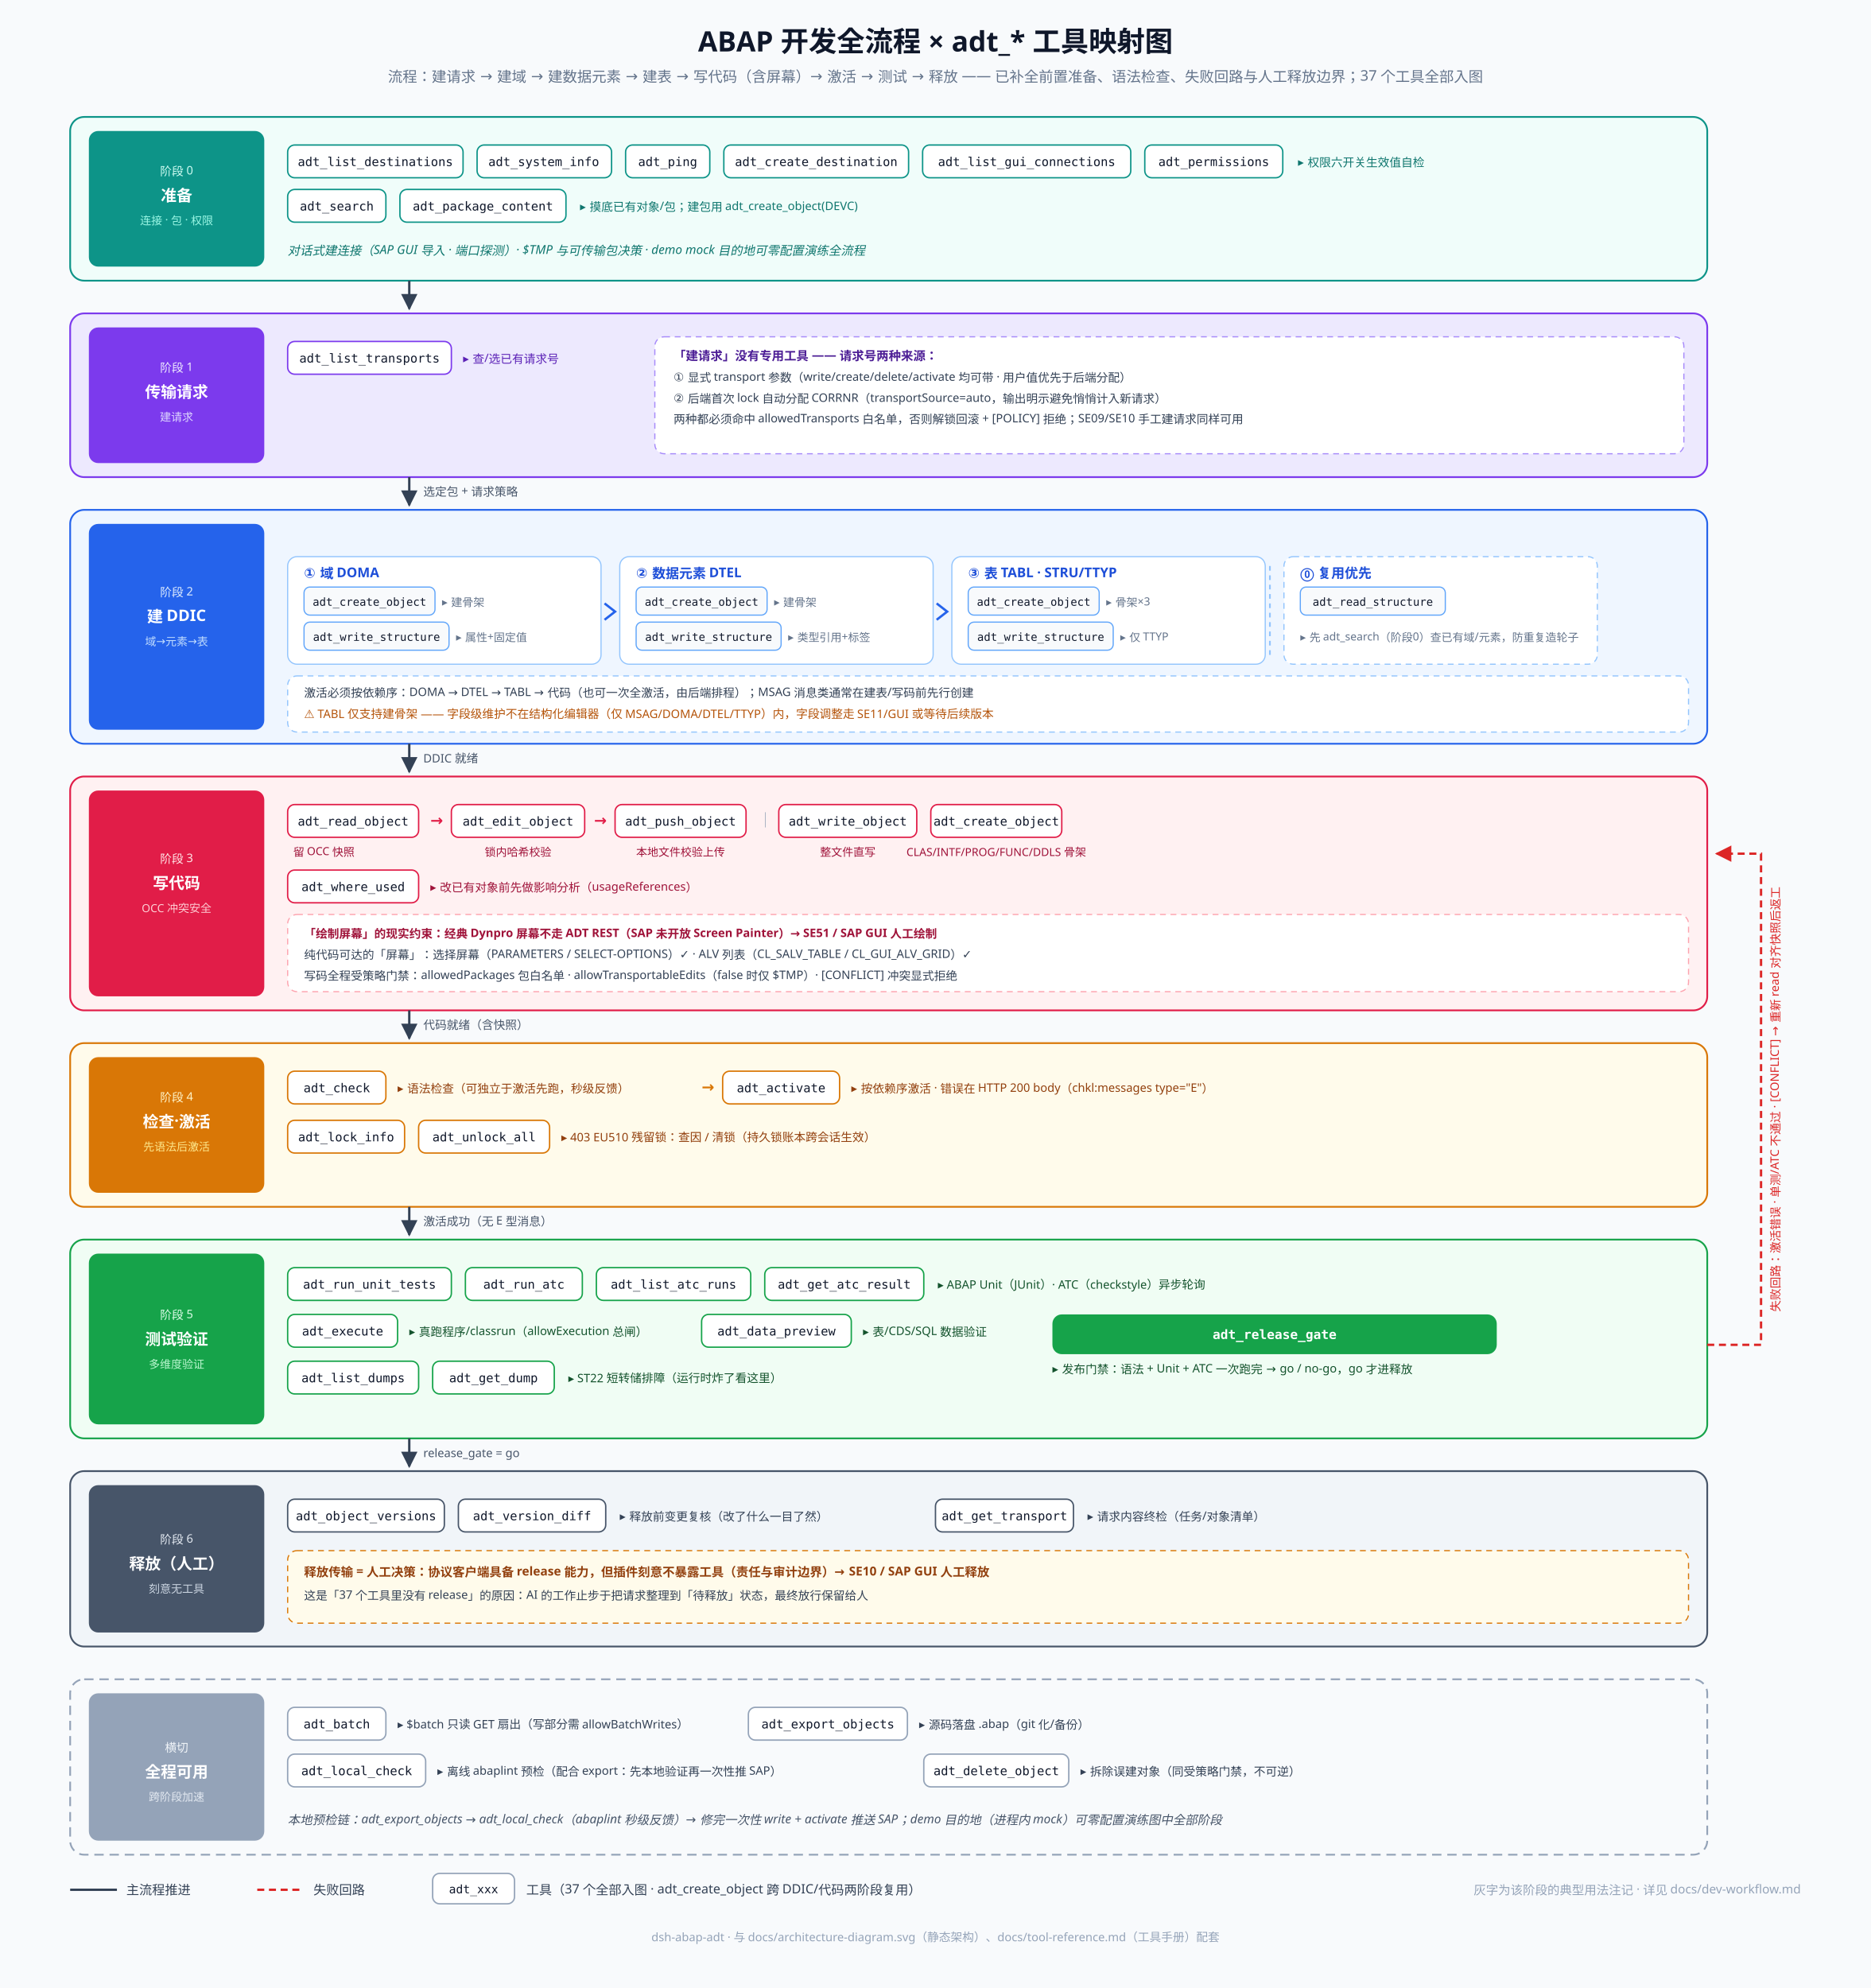
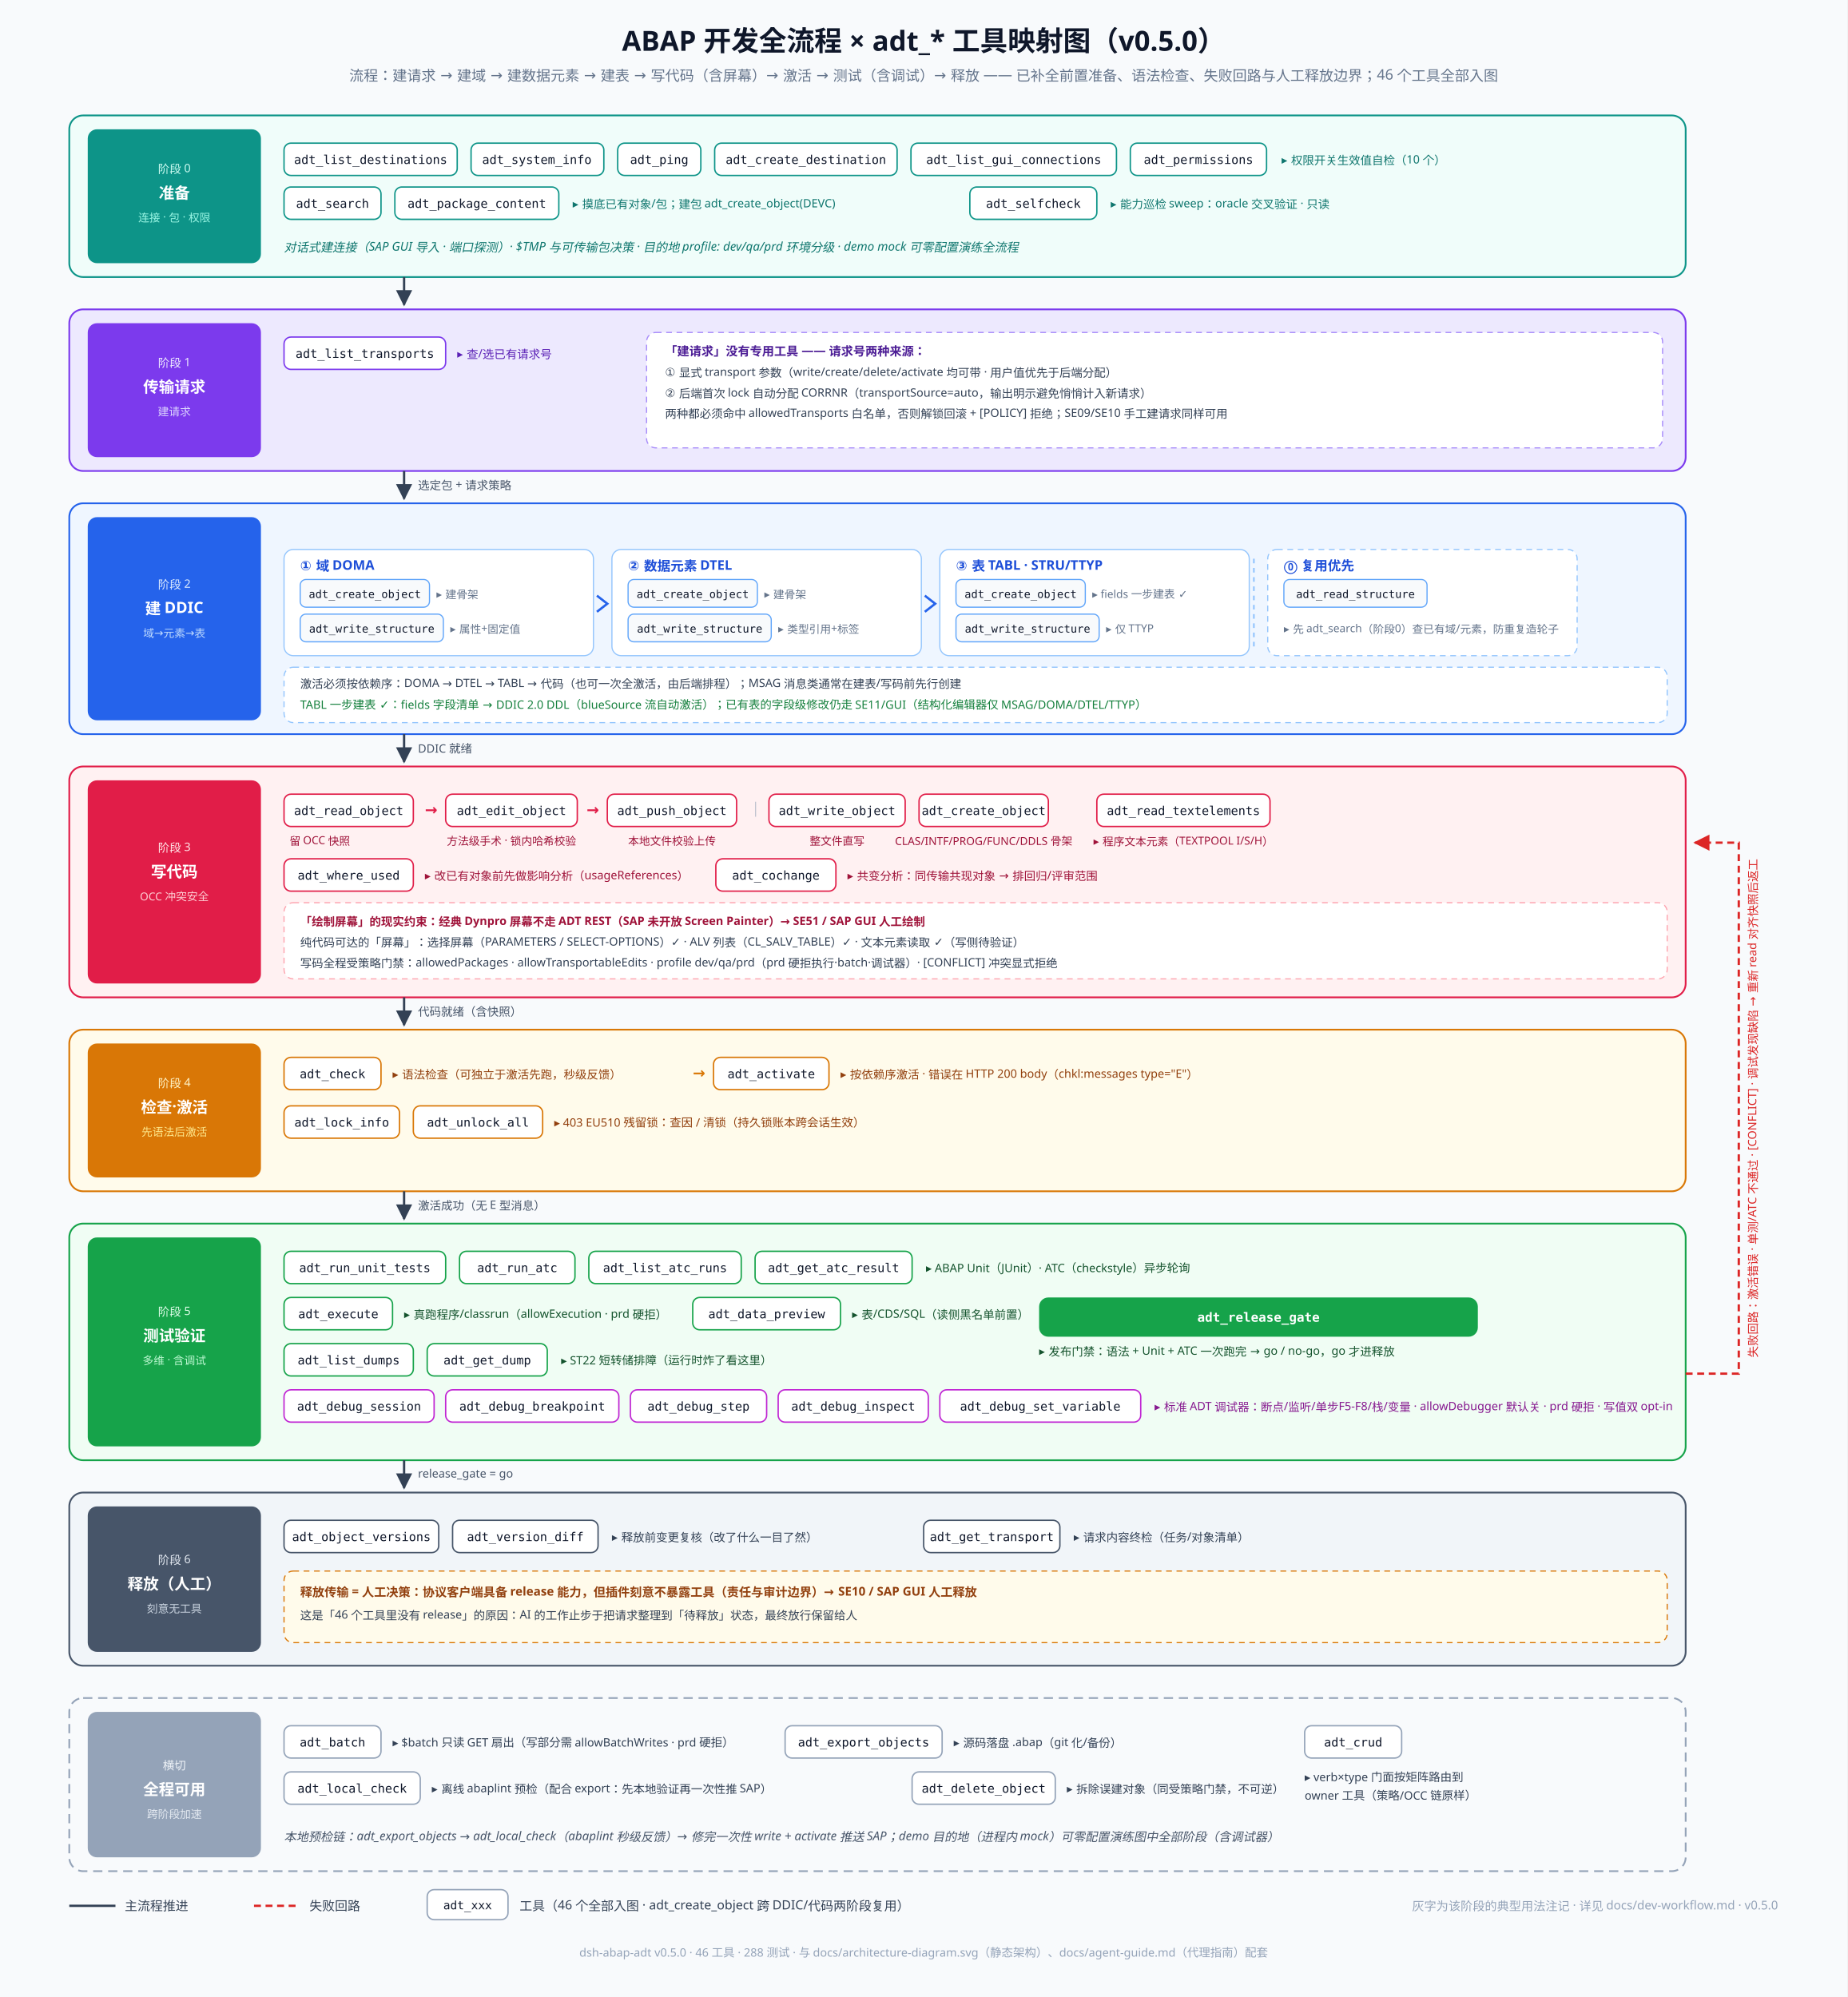
- <svg xmlns="http://www.w3.org/2000/svg" viewBox="0 0 1600 1700" font-family="Segoe UI, 'Microsoft YaHei', 'PingFang SC', sans-serif">
+ <svg xmlns="http://www.w3.org/2000/svg" viewBox="0 0 1600 1730" font-family="Segoe UI, 'Microsoft YaHei', 'PingFang SC', sans-serif">
  <defs>
    <marker id="arr" viewBox="0 0 10 10" refX="9" refY="5" markerWidth="7" markerHeight="7" orient="auto-start-reverse">
      <path d="M0 0L10 5L0 10z" fill="#334155" />
    </marker>
    <marker id="arrr" viewBox="0 0 10 10" refX="9" refY="5" markerWidth="7" markerHeight="7" orient="auto-start-reverse">
      <path d="M0 0L10 5L0 10z" fill="#dc2626" />
    </marker>
  </defs>
-   <rect x="0" y="0" width="1600" height="1700" fill="#f8fafc" />
-   <text x="800" y="44" text-anchor="middle" font-size="24" font-weight="bold" fill="#0f172a">ABAP 开发全流程 × adt_* 工具映射图</text>
-   <text x="800" y="70" text-anchor="middle" font-size="12.5" fill="#64748b">流程：建请求 → 建域 → 建数据元素 → 建表 → 写代码（含屏幕）→ 激活 → 测试 → 释放 —— 已补全前置准备、语法检查、失败回路与人工释放边界；37 个工具全部入图</text>
+   <rect x="0" y="0" width="1600" height="1730" fill="#f8fafc" />
+   <text x="800" y="44" text-anchor="middle" font-size="24" font-weight="bold" fill="#0f172a">ABAP 开发全流程 × adt_* 工具映射图（v0.5.0）</text>
+   <text x="800" y="70" text-anchor="middle" font-size="12.5" fill="#64748b">流程：建请求 → 建域 → 建数据元素 → 建表 → 写代码（含屏幕）→ 激活 → 测试（含调试）→ 释放 —— 已补全前置准备、语法检查、失败回路与人工释放边界；46 个工具全部入图</text>
  <rect x="60" y="100" width="1400" height="140" rx="12" fill="#f0fdfa" stroke="#0d9488" stroke-width="1.5" />
  <rect x="76" y="112" width="150" height="116" rx="8" fill="#0d9488" />
  <text x="151" y="150" text-anchor="middle" font-size="10" fill="#ccfbf1">阶段 0</text>
  <text x="151" y="172" text-anchor="middle" font-size="13.5" font-weight="bold" fill="#ffffff">准备</text>
  <text x="151" y="192" text-anchor="middle" font-size="9.5" fill="#99f6e4">连接 · 包 · 权限</text>
  <rect x="246" y="124" width="150" height="28" rx="6" fill="#ffffff" stroke="#0d9488" stroke-width="1.2" />
  <text x="321" y="142" text-anchor="middle" font-size="10.5" fill="#0f172a" font-family="Consolas, monospace">adt_list_destinations</text>
  <rect x="408" y="124" width="115" height="28" rx="6" fill="#ffffff" stroke="#0d9488" stroke-width="1.2" />
  <text x="465" y="142" text-anchor="middle" font-size="10.5" fill="#0f172a" font-family="Consolas, monospace">adt_system_info</text>
  <rect x="535" y="124" width="72" height="28" rx="6" fill="#ffffff" stroke="#0d9488" stroke-width="1.2" />
  <text x="571" y="142" text-anchor="middle" font-size="10.5" fill="#0f172a" font-family="Consolas, monospace">adt_ping</text>
  <rect x="619" y="124" width="158" height="28" rx="6" fill="#ffffff" stroke="#0d9488" stroke-width="1.2" />
  <text x="698" y="142" text-anchor="middle" font-size="10.5" fill="#0f172a" font-family="Consolas, monospace">adt_create_destination</text>
  <rect x="789" y="124" width="178" height="28" rx="6" fill="#ffffff" stroke="#0d9488" stroke-width="1.2" />
  <text x="878" y="142" text-anchor="middle" font-size="10.5" fill="#0f172a" font-family="Consolas, monospace">adt_list_gui_connections</text>
  <rect x="979" y="124" width="118" height="28" rx="6" fill="#ffffff" stroke="#0d9488" stroke-width="1.2" />
  <text x="1038" y="142" text-anchor="middle" font-size="10.5" fill="#0f172a" font-family="Consolas, monospace">adt_permissions</text>
-   <text x="1110" y="142" font-size="10" fill="#0f766e">▸ 权限六开关生效值自检</text>
+   <text x="1110" y="142" font-size="10" fill="#0f766e">▸ 权限开关生效值自检（10 个）</text>
  <rect x="246" y="162" width="84" height="28" rx="6" fill="#ffffff" stroke="#0d9488" stroke-width="1.2" />
  <text x="288" y="180" text-anchor="middle" font-size="10.5" fill="#0f172a" font-family="Consolas, monospace">adt_search</text>
  <rect x="342" y="162" width="142" height="28" rx="6" fill="#ffffff" stroke="#0d9488" stroke-width="1.2" />
  <text x="413" y="180" text-anchor="middle" font-size="10.5" fill="#0f172a" font-family="Consolas, monospace">adt_package_content</text>
-   <text x="496" y="180" font-size="10" fill="#0f766e">▸ 摸底已有对象/包；建包用 adt_create_object(DEVC)</text>
-   <text x="246" y="218" font-size="10.5" font-style="italic" fill="#0f766e">对话式建连接（SAP GUI 导入 · 端口探测）· $TMP 与可传输包决策 · demo mock 目的地可零配置演练全流程</text>
+   <text x="496" y="180" font-size="10" fill="#0f766e">▸ 摸底已有对象/包；建包 adt_create_object(DEVC)</text>
+   <rect x="840" y="162" width="110" height="28" rx="6" fill="#ffffff" stroke="#0d9488" stroke-width="1.2" />
+   <text x="895" y="180" text-anchor="middle" font-size="10.5" fill="#0f172a" font-family="Consolas, monospace">adt_selfcheck</text>
+   <text x="962" y="180" font-size="10" fill="#0f766e">▸ 能力巡检 sweep：oracle 交叉验证 · 只读</text>
+   <text x="246" y="218" font-size="10.5" font-style="italic" fill="#0f766e">对话式建连接（SAP GUI 导入 · 端口探测）· $TMP 与可传输包决策 · 目的地 profile: dev/qa/prd 环境分级 · demo mock 可零配置演练全流程</text>
  <path d="M 350 240 L 350 264" stroke="#334155" stroke-width="2" marker-end="url(#arr)" />
  <rect x="60" y="268" width="1400" height="140" rx="12" fill="#ede9fe" stroke="#7c3aed" stroke-width="1.5" />
  <rect x="76" y="280" width="150" height="116" rx="8" fill="#7c3aed" />
  <text x="151" y="318" text-anchor="middle" font-size="10" fill="#ede9fe">阶段 1</text>
  <text x="151" y="340" text-anchor="middle" font-size="13.5" font-weight="bold" fill="#ffffff">传输请求</text>
  <text x="151" y="360" text-anchor="middle" font-size="9.5" fill="#ddd6fe">建请求</text>
  <rect x="246" y="292" width="140" height="28" rx="6" fill="#ffffff" stroke="#7c3aed" stroke-width="1.2" />
  <text x="316" y="310" text-anchor="middle" font-size="10.5" fill="#0f172a" font-family="Consolas, monospace">adt_list_transports</text>
  <text x="396" y="310" font-size="10" fill="#5b21b6">▸ 查/选已有请求号</text>
  <rect x="560" y="288" width="880" height="100" rx="8" fill="#ffffff" stroke="#a78bfa" stroke-dasharray="5 4" />
  <text x="576" y="308" font-size="10.5" font-weight="bold" fill="#4c1d95">「建请求」没有专用工具 —— 请求号两种来源：</text>
  <text x="576" y="326" font-size="10" fill="#334155">① 显式 transport 参数（write/create/delete/activate 均可带 · 用户值优先于后端分配）</text>
  <text x="576" y="344" font-size="10" fill="#334155">② 后端首次 lock 自动分配 CORRNR（transportSource=auto，输出明示避免悄悄计入新请求）</text>
  <text x="576" y="362" font-size="10" fill="#334155">两种都必须命中 allowedTransports 白名单，否则解锁回滚 + [POLICY] 拒绝；SE09/SE10 手工建请求同样可用</text>
  <path d="M 350 408 L 350 432" stroke="#334155" stroke-width="2" marker-end="url(#arr)" />
  <text x="362" y="424" font-size="10" fill="#475569">选定包 + 请求策略</text>
  <rect x="60" y="436" width="1400" height="200" rx="12" fill="#eff6ff" stroke="#2563eb" stroke-width="1.5" />
  <rect x="76" y="448" width="150" height="176" rx="8" fill="#2563eb" />
  <text x="151" y="510" text-anchor="middle" font-size="10" fill="#dbeafe">阶段 2</text>
  <text x="151" y="532" text-anchor="middle" font-size="13.5" font-weight="bold" fill="#ffffff">建 DDIC</text>
  <text x="151" y="552" text-anchor="middle" font-size="9.5" fill="#bfdbfe">域→元素→表</text>
  <rect x="246" y="476" width="268" height="92" rx="8" fill="#ffffff" stroke="#93c5fd" />
  <text x="260" y="494" font-size="11.5" font-weight="bold" fill="#1d4ed8">① 域 DOMA</text>
  <rect x="260" y="502" width="112" height="24" rx="5" fill="#f8fafc" stroke="#60a5fa" />
  <text x="316" y="518" text-anchor="middle" font-size="9.5" fill="#0f172a" font-family="Consolas, monospace">adt_create_object</text>
  <text x="378" y="518" font-size="9.5" fill="#64748b">▸ 建骨架</text>
  <rect x="260" y="532" width="124" height="24" rx="5" fill="#f8fafc" stroke="#60a5fa" />
  <text x="322" y="548" text-anchor="middle" font-size="9.5" fill="#0f172a" font-family="Consolas, monospace">adt_write_structure</text>
  <text x="390" y="548" font-size="9.5" fill="#64748b">▸ 属性+固定值</text>
  <rect x="530" y="476" width="268" height="92" rx="8" fill="#ffffff" stroke="#93c5fd" />
  <text x="544" y="494" font-size="11.5" font-weight="bold" fill="#1d4ed8">② 数据元素 DTEL</text>
  <rect x="544" y="502" width="112" height="24" rx="5" fill="#f8fafc" stroke="#60a5fa" />
  <text x="600" y="518" text-anchor="middle" font-size="9.5" fill="#0f172a" font-family="Consolas, monospace">adt_create_object</text>
  <text x="662" y="518" font-size="9.5" fill="#64748b">▸ 建骨架</text>
  <rect x="544" y="532" width="124" height="24" rx="5" fill="#f8fafc" stroke="#60a5fa" />
  <text x="606" y="548" text-anchor="middle" font-size="9.5" fill="#0f172a" font-family="Consolas, monospace">adt_write_structure</text>
  <text x="674" y="548" font-size="9.5" fill="#64748b">▸ 类型引用+标签</text>
  <rect x="814" y="476" width="268" height="92" rx="8" fill="#ffffff" stroke="#93c5fd" />
  <text x="828" y="494" font-size="11.5" font-weight="bold" fill="#1d4ed8">③ 表 TABL · STRU/TTYP</text>
  <rect x="828" y="502" width="112" height="24" rx="5" fill="#f8fafc" stroke="#60a5fa" />
  <text x="884" y="518" text-anchor="middle" font-size="9.5" fill="#0f172a" font-family="Consolas, monospace">adt_create_object</text>
-   <text x="946" y="518" font-size="9.5" fill="#64748b">▸ 骨架×3</text>
+   <text x="946" y="518" font-size="9.5" fill="#64748b">▸ fields 一步建表 ✓</text>
  <rect x="828" y="532" width="124" height="24" rx="5" fill="#f8fafc" stroke="#60a5fa" />
  <text x="890" y="548" text-anchor="middle" font-size="9.5" fill="#0f172a" font-family="Consolas, monospace">adt_write_structure</text>
  <text x="958" y="548" font-size="9.5" fill="#64748b">▸ 仅 TTYP</text>
  <rect x="1098" y="476" width="268" height="92" rx="8" fill="#ffffff" stroke="#93c5fd" stroke-dasharray="5 4" />
  <text x="1112" y="494" font-size="11.5" font-weight="bold" fill="#1d4ed8">⓪ 复用优先</text>
  <rect x="1112" y="502" width="124" height="24" rx="5" fill="#f8fafc" stroke="#60a5fa" />
  <text x="1174" y="518" text-anchor="middle" font-size="9.5" fill="#0f172a" font-family="Consolas, monospace">adt_read_structure</text>
  <text x="1112" y="548" font-size="9.5" fill="#64748b">▸ 先 adt_search（阶段0）查已有域/元素，防重复造轮子</text>
  <path d="M 517 516 l 9 7 l -9 7" stroke="#2563eb" stroke-width="2" fill="none" />
  <path d="M 801 516 l 9 7 l -9 7" stroke="#2563eb" stroke-width="2" fill="none" />
  <line x1="1086" y1="484" x2="1086" y2="560" stroke="#93c5fd" stroke-width="1.5" stroke-dasharray="4 4" />
  <rect x="246" y="578" width="1198" height="48" rx="8" fill="#ffffff" stroke="#93c5fd" stroke-dasharray="5 4" />
  <text x="260" y="596" font-size="10" fill="#334155">激活必须按依赖序：DOMA → DTEL → TABL → 代码（也可一次全激活，由后端排程）；MSAG 消息类通常在建表/写码前先行创建</text>
-   <text x="260" y="614" font-size="10" fill="#b45309">⚠ TABL 仅支持建骨架 —— 字段级维护不在结构化编辑器（仅 MSAG/DOMA/DTEL/TTYP）内，字段调整走 SE11/GUI 或等待后续版本</text>
+   <text x="260" y="614" font-size="10" fill="#15803d">TABL 一步建表 ✓：fields 字段清单 → DDIC 2.0 DDL（blueSource 流自动激活）；已有表的字段级修改仍走 SE11/GUI（结构化编辑器仅 MSAG/DOMA/DTEL/TTYP）</text>
  <path d="M 350 636 L 350 660" stroke="#334155" stroke-width="2" marker-end="url(#arr)" />
  <text x="362" y="652" font-size="10" fill="#475569">DDIC 就绪</text>
  <rect x="60" y="664" width="1400" height="200" rx="12" fill="#fff1f2" stroke="#e11d48" stroke-width="1.5" />
  <rect x="76" y="676" width="150" height="176" rx="8" fill="#e11d48" />
  <text x="151" y="738" text-anchor="middle" font-size="10" fill="#ffe4e6">阶段 3</text>
  <text x="151" y="760" text-anchor="middle" font-size="13.5" font-weight="bold" fill="#ffffff">写代码</text>
  <text x="151" y="780" text-anchor="middle" font-size="9.5" fill="#fecdd3">OCC 冲突安全</text>
  <rect x="246" y="688" width="112" height="28" rx="6" fill="#ffffff" stroke="#e11d48" stroke-width="1.2" />
  <text x="302" y="706" text-anchor="middle" font-size="10.5" fill="#0f172a" font-family="Consolas, monospace">adt_read_object</text>
  <text x="277" y="732" text-anchor="middle" font-size="9.5" fill="#9f1239">留 OCC 快照</text>
  <text x="368" y="706" font-size="13" font-weight="bold" fill="#e11d48">→</text>
  <rect x="386" y="688" width="114" height="28" rx="6" fill="#ffffff" stroke="#e11d48" stroke-width="1.2" />
  <text x="443" y="706" text-anchor="middle" font-size="10.5" fill="#0f172a" font-family="Consolas, monospace">adt_edit_object</text>
-   <text x="443" y="732" text-anchor="middle" font-size="9.5" fill="#9f1239">锁内哈希校验</text>
+   <text x="443" y="732" text-anchor="middle" font-size="9.5" fill="#9f1239">方法级手术 · 锁内哈希校验</text>
  <text x="508" y="706" font-size="13" font-weight="bold" fill="#e11d48">→</text>
  <rect x="526" y="688" width="112" height="28" rx="6" fill="#ffffff" stroke="#e11d48" stroke-width="1.2" />
  <text x="582" y="706" text-anchor="middle" font-size="10.5" fill="#0f172a" font-family="Consolas, monospace">adt_push_object</text>
  <text x="582" y="732" text-anchor="middle" font-size="9.5" fill="#9f1239">本地文件校验上传</text>
  <text x="648" y="706" font-size="13" fill="#94a3b8">｜</text>
  <rect x="666" y="688" width="118" height="28" rx="6" fill="#ffffff" stroke="#e11d48" stroke-width="1.2" />
  <text x="725" y="706" text-anchor="middle" font-size="10.5" fill="#0f172a" font-family="Consolas, monospace">adt_write_object</text>
  <text x="725" y="732" text-anchor="middle" font-size="9.5" fill="#9f1239">整文件直写</text>
  <rect x="796" y="688" width="112" height="28" rx="6" fill="#ffffff" stroke="#e11d48" stroke-width="1.2" />
  <text x="852" y="706" text-anchor="middle" font-size="10.5" fill="#0f172a" font-family="Consolas, monospace">adt_create_object</text>
  <text x="852" y="732" text-anchor="middle" font-size="9.5" fill="#9f1239">CLAS/INTF/PROG/FUNC/DDLS 骨架</text>
+   <rect x="950" y="688" width="150" height="28" rx="6" fill="#ffffff" stroke="#e11d48" stroke-width="1.2" />
+   <text x="1025" y="706" text-anchor="middle" font-size="10.5" fill="#0f172a" font-family="Consolas, monospace">adt_read_textelements</text>
+   <text x="1025" y="732" text-anchor="middle" font-size="9.5" fill="#9f1239">▸ 程序文本元素（TEXTPOOL I/S/H）</text>
  <rect x="246" y="744" width="112" height="28" rx="6" fill="#ffffff" stroke="#e11d48" stroke-width="1.2" />
  <text x="302" y="762" text-anchor="middle" font-size="10.5" fill="#0f172a" font-family="Consolas, monospace">adt_where_used</text>
  <text x="368" y="762" font-size="10" fill="#9f1239">▸ 改已有对象前先做影响分析（usageReferences）</text>
+   <rect x="620" y="744" width="104" height="28" rx="6" fill="#ffffff" stroke="#e11d48" stroke-width="1.2" />
+   <text x="672" y="762" text-anchor="middle" font-size="10.5" fill="#0f172a" font-family="Consolas, monospace">adt_cochange</text>
+   <text x="734" y="762" font-size="10" fill="#9f1239">▸ 共变分析：同传输共现对象 → 排回归/评审范围</text>
  <rect x="246" y="782" width="1198" height="66" rx="8" fill="#ffffff" stroke="#fda4af" stroke-dasharray="5 4" />
  <text x="260" y="802" font-size="10" font-weight="bold" fill="#9f1239">「绘制屏幕」的现实约束：经典 Dynpro 屏幕不走 ADT REST（SAP 未开放 Screen Painter）→ SE51 / SAP GUI 人工绘制</text>
-   <text x="260" y="820" font-size="10" fill="#334155">纯代码可达的「屏幕」：选择屏幕（PARAMETERS / SELECT-OPTIONS）✓ · ALV 列表（CL_SALV_TABLE / CL_GUI_ALV_GRID）✓</text>
-   <text x="260" y="838" font-size="10" fill="#334155">写码全程受策略门禁：allowedPackages 包白名单 · allowTransportableEdits（false 时仅 $TMP）· [CONFLICT] 冲突显式拒绝</text>
+   <text x="260" y="820" font-size="10" fill="#334155">纯代码可达的「屏幕」：选择屏幕（PARAMETERS / SELECT-OPTIONS）✓ · ALV 列表（CL_SALV_TABLE）✓ · 文本元素读取 ✓（写侧待验证）</text>
+   <text x="260" y="838" font-size="10" fill="#334155">写码全程受策略门禁：allowedPackages · allowTransportableEdits · profile dev/qa/prd（prd 硬拒执行·batch·调试器）· [CONFLICT] 冲突显式拒绝</text>
  <path d="M 350 864 L 350 888" stroke="#334155" stroke-width="2" marker-end="url(#arr)" />
  <text x="362" y="880" font-size="10" fill="#475569">代码就绪（含快照）</text>
  <rect x="60" y="892" width="1400" height="140" rx="12" fill="#fffbeb" stroke="#d97706" stroke-width="1.5" />
  <rect x="76" y="904" width="150" height="116" rx="8" fill="#d97706" />
  <text x="151" y="942" text-anchor="middle" font-size="10" fill="#fef3c7">阶段 4</text>
  <text x="151" y="964" text-anchor="middle" font-size="13.5" font-weight="bold" fill="#ffffff">检查·激活</text>
  <text x="151" y="984" text-anchor="middle" font-size="9.5" fill="#fde68a">先语法后激活</text>
  <rect x="246" y="916" width="84" height="28" rx="6" fill="#ffffff" stroke="#d97706" stroke-width="1.2" />
  <text x="288" y="934" text-anchor="middle" font-size="10.5" fill="#0f172a" font-family="Consolas, monospace">adt_check</text>
  <text x="340" y="934" font-size="10" fill="#92400e">▸ 语法检查（可独立于激活先跑，秒级反馈）</text>
  <text x="600" y="934" font-size="13" font-weight="bold" fill="#d97706">→</text>
  <rect x="618" y="916" width="100" height="28" rx="6" fill="#ffffff" stroke="#d97706" stroke-width="1.2" />
  <text x="668" y="934" text-anchor="middle" font-size="10.5" fill="#0f172a" font-family="Consolas, monospace">adt_activate</text>
  <text x="728" y="934" font-size="10" fill="#92400e">▸ 按依赖序激活 · 错误在 HTTP 200 body（chkl:messages type="E"）</text>
  <rect x="246" y="958" width="100" height="28" rx="6" fill="#ffffff" stroke="#d97706" stroke-width="1.2" />
  <text x="296" y="976" text-anchor="middle" font-size="10.5" fill="#0f172a" font-family="Consolas, monospace">adt_lock_info</text>
  <rect x="358" y="958" width="112" height="28" rx="6" fill="#ffffff" stroke="#d97706" stroke-width="1.2" />
  <text x="414" y="976" text-anchor="middle" font-size="10.5" fill="#0f172a" font-family="Consolas, monospace">adt_unlock_all</text>
  <text x="480" y="976" font-size="10" fill="#92400e">▸ 403 EU510 残留锁：查因 / 清锁（持久锁账本跨会话生效）</text>
  <path d="M 350 1032 L 350 1056" stroke="#334155" stroke-width="2" marker-end="url(#arr)" />
  <text x="362" y="1048" font-size="10" fill="#475569">激活成功（无 E 型消息）</text>
-   <rect x="60" y="1060" width="1400" height="170" rx="12" fill="#f0fdf4" stroke="#16a34a" stroke-width="1.5" />
-   <rect x="76" y="1072" width="150" height="146" rx="8" fill="#16a34a" />
-   <text x="151" y="1128" text-anchor="middle" font-size="10" fill="#dcfce7">阶段 5</text>
-   <text x="151" y="1150" text-anchor="middle" font-size="13.5" font-weight="bold" fill="#ffffff">测试验证</text>
-   <text x="151" y="1170" text-anchor="middle" font-size="9.5" fill="#bbf7d0">多维度验证</text>
+   <rect x="60" y="1060" width="1400" height="205" rx="12" fill="#f0fdf4" stroke="#16a34a" stroke-width="1.5" />
+   <rect x="76" y="1072" width="150" height="181" rx="8" fill="#16a34a" />
+   <text x="151" y="1140" text-anchor="middle" font-size="10" fill="#dcfce7">阶段 5</text>
+   <text x="151" y="1162" text-anchor="middle" font-size="13.5" font-weight="bold" fill="#ffffff">测试验证</text>
+   <text x="151" y="1182" text-anchor="middle" font-size="9.5" fill="#bbf7d0">多维 · 含调试</text>
  <rect x="246" y="1084" width="140" height="28" rx="6" fill="#ffffff" stroke="#16a34a" stroke-width="1.2" />
  <text x="316" y="1102" text-anchor="middle" font-size="10.5" fill="#0f172a" font-family="Consolas, monospace">adt_run_unit_tests</text>
  <rect x="398" y="1084" width="100" height="28" rx="6" fill="#ffffff" stroke="#16a34a" stroke-width="1.2" />
  <text x="448" y="1102" text-anchor="middle" font-size="10.5" fill="#0f172a" font-family="Consolas, monospace">adt_run_atc</text>
  <rect x="510" y="1084" width="132" height="28" rx="6" fill="#ffffff" stroke="#16a34a" stroke-width="1.2" />
  <text x="576" y="1102" text-anchor="middle" font-size="10.5" fill="#0f172a" font-family="Consolas, monospace">adt_list_atc_runs</text>
  <rect x="654" y="1084" width="136" height="28" rx="6" fill="#ffffff" stroke="#16a34a" stroke-width="1.2" />
  <text x="722" y="1102" text-anchor="middle" font-size="10.5" fill="#0f172a" font-family="Consolas, monospace">adt_get_atc_result</text>
  <text x="802" y="1102" font-size="10" fill="#14532d">▸ ABAP Unit（JUnit）· ATC（checkstyle）异步轮询</text>
  <rect x="246" y="1124" width="94" height="28" rx="6" fill="#ffffff" stroke="#16a34a" stroke-width="1.2" />
  <text x="293" y="1142" text-anchor="middle" font-size="10.5" fill="#0f172a" font-family="Consolas, monospace">adt_execute</text>
-   <text x="350" y="1142" font-size="10" fill="#14532d">▸ 真跑程序/classrun（allowExecution 总闸）</text>
+   <text x="350" y="1142" font-size="10" fill="#14532d">▸ 真跑程序/classrun（allowExecution · prd 硬拒）</text>
  <rect x="600" y="1124" width="128" height="28" rx="6" fill="#ffffff" stroke="#16a34a" stroke-width="1.2" />
  <text x="664" y="1142" text-anchor="middle" font-size="10.5" fill="#0f172a" font-family="Consolas, monospace">adt_data_preview</text>
-   <text x="738" y="1142" font-size="10" fill="#14532d">▸ 表/CDS/SQL 数据验证</text>
+   <text x="738" y="1142" font-size="10" fill="#14532d">▸ 表/CDS/SQL（读侧黑名单前置）</text>
  <rect x="246" y="1164" width="112" height="28" rx="6" fill="#ffffff" stroke="#16a34a" stroke-width="1.2" />
  <text x="302" y="1182" text-anchor="middle" font-size="10.5" fill="#0f172a" font-family="Consolas, monospace">adt_list_dumps</text>
  <rect x="370" y="1164" width="104" height="28" rx="6" fill="#ffffff" stroke="#16a34a" stroke-width="1.2" />
  <text x="422" y="1182" text-anchor="middle" font-size="10.5" fill="#0f172a" font-family="Consolas, monospace">adt_get_dump</text>
  <text x="486" y="1182" font-size="10" fill="#14532d">▸ ST22 短转储排障（运行时炸了看这里）</text>
  <rect x="900" y="1124" width="380" height="34" rx="8" fill="#16a34a" />
  <text x="1090" y="1145" text-anchor="middle" font-size="11" font-weight="bold" fill="#ffffff" font-family="Consolas, monospace">adt_release_gate</text>
  <text x="900" y="1174" font-size="10" fill="#14532d">▸ 发布门禁：语法 + Unit + ATC 一次跑完 → go / no-go，go 才进释放</text>
-   <path d="M 350 1230 L 350 1254" stroke="#334155" stroke-width="2" marker-end="url(#arr)" />
-   <text x="362" y="1246" font-size="10" fill="#475569">release_gate = go</text>
-   <rect x="60" y="1258" width="1400" height="150" rx="12" fill="#f1f5f9" stroke="#475569" stroke-width="1.5" />
-   <rect x="76" y="1270" width="150" height="126" rx="8" fill="#475569" />
-   <text x="151" y="1320" text-anchor="middle" font-size="10" fill="#e2e8f0">阶段 6</text>
-   <text x="151" y="1342" text-anchor="middle" font-size="13.5" font-weight="bold" fill="#ffffff">释放（人工）</text>
-   <text x="151" y="1362" text-anchor="middle" font-size="9.5" fill="#cbd5e1">刻意无工具</text>
-   <rect x="246" y="1282" width="134" height="28" rx="6" fill="#ffffff" stroke="#475569" stroke-width="1.2" />
-   <text x="313" y="1300" text-anchor="middle" font-size="10.5" fill="#0f172a" font-family="Consolas, monospace">adt_object_versions</text>
-   <rect x="392" y="1282" width="126" height="28" rx="6" fill="#ffffff" stroke="#475569" stroke-width="1.2" />
-   <text x="455" y="1300" text-anchor="middle" font-size="10.5" fill="#0f172a" font-family="Consolas, monospace">adt_version_diff</text>
-   <text x="530" y="1300" font-size="10" fill="#334155">▸ 释放前变更复核（改了什么一目了然）</text>
-   <rect x="800" y="1282" width="118" height="28" rx="6" fill="#ffffff" stroke="#475569" stroke-width="1.2" />
-   <text x="859" y="1300" text-anchor="middle" font-size="10.5" fill="#0f172a" font-family="Consolas, monospace">adt_get_transport</text>
-   <text x="930" y="1300" font-size="10" fill="#334155">▸ 请求内容终检（任务/对象清单）</text>
-   <rect x="246" y="1326" width="1198" height="62" rx="8" fill="#fffbeb" stroke="#d97706" stroke-dasharray="5 4" />
-   <text x="260" y="1348" font-size="10.5" font-weight="bold" fill="#92400e">释放传输 = 人工决策：协议客户端具备 release 能力，但插件刻意不暴露工具（责任与审计边界）→ SE10 / SAP GUI 人工释放</text>
-   <text x="260" y="1368" font-size="10" fill="#334155">这是「37 个工具里没有 release」的原因：AI 的工作止步于把请求整理到「待释放」状态，最终放行保留给人</text>
-   <rect x="60" y="1436" width="1400" height="150" rx="12" fill="#f8fafc" stroke="#94a3b8" stroke-width="1.5" stroke-dasharray="8 5" />
-   <rect x="76" y="1448" width="150" height="126" rx="8" fill="#94a3b8" />
-   <text x="151" y="1498" text-anchor="middle" font-size="10" fill="#f1f5f9">横切</text>
-   <text x="151" y="1520" text-anchor="middle" font-size="13.5" font-weight="bold" fill="#ffffff">全程可用</text>
-   <text x="151" y="1540" text-anchor="middle" font-size="9.5" fill="#e2e8f0">跨阶段加速</text>
-   <rect x="246" y="1460" width="84" height="28" rx="6" fill="#ffffff" stroke="#94a3b8" stroke-width="1.2" />
-   <text x="288" y="1478" text-anchor="middle" font-size="10.5" fill="#0f172a" font-family="Consolas, monospace">adt_batch</text>
-   <text x="340" y="1478" font-size="10" fill="#334155">▸ $batch 只读 GET 扇出（写部分需 allowBatchWrites）</text>
-   <rect x="640" y="1460" width="136" height="28" rx="6" fill="#ffffff" stroke="#94a3b8" stroke-width="1.2" />
-   <text x="708" y="1478" text-anchor="middle" font-size="10.5" fill="#0f172a" font-family="Consolas, monospace">adt_export_objects</text>
-   <text x="786" y="1478" font-size="10" fill="#334155">▸ 源码落盘 .abap（git 化/备份）</text>
-   <rect x="246" y="1500" width="118" height="28" rx="6" fill="#ffffff" stroke="#94a3b8" stroke-width="1.2" />
-   <text x="305" y="1518" text-anchor="middle" font-size="10.5" fill="#0f172a" font-family="Consolas, monospace">adt_local_check</text>
-   <text x="374" y="1518" font-size="10" fill="#334155">▸ 离线 abaplint 预检（配合 export：先本地验证再一次性推 SAP）</text>
-   <rect x="790" y="1500" width="124" height="28" rx="6" fill="#ffffff" stroke="#94a3b8" stroke-width="1.2" />
-   <text x="852" y="1518" text-anchor="middle" font-size="10.5" fill="#0f172a" font-family="Consolas, monospace">adt_delete_object</text>
-   <text x="924" y="1518" font-size="10" fill="#334155">▸ 拆除误建对象（同受策略门禁，不可逆）</text>
-   <text x="246" y="1560" font-size="10.5" font-style="italic" fill="#475569">本地预检链：adt_export_objects → adt_local_check（abaplint 秒级反馈）→ 修完一次性 write + activate 推送 SAP；demo 目的地（进程内 mock）可零配置演练图中全部阶段</text>
-   <path d="M 1460 1150 L 1506 1150 L 1506 730 L 1468 730" stroke="#dc2626" stroke-width="2" stroke-dasharray="6 4" fill="none" marker-end="url(#arrr)" />
-   <text x="1522" y="940" transform="rotate(-90 1522 940)" text-anchor="middle" font-size="10" fill="#dc2626">失败回路：激活错误 · 单测/ATC 不通过 · [CONFLICT] → 重新 read 对齐快照后返工</text>
-   <rect x="246" y="1440" width="0" height="0" fill="none" />
-   <line x1="60" y1="1616" x2="100" y2="1616" stroke="#334155" stroke-width="2" />
-   <text x="108" y="1620" font-size="11" fill="#334155">主流程推进</text>
-   <line x1="220" y1="1616" x2="260" y2="1616" stroke="#dc2626" stroke-width="2" stroke-dasharray="6 4" />
-   <text x="268" y="1620" font-size="11" fill="#334155">失败回路</text>
-   <rect x="370" y="1602" width="70" height="26" rx="6" fill="#ffffff" stroke="#94a3b8" stroke-width="1.2" />
-   <text x="405" y="1619" text-anchor="middle" font-size="10" fill="#0f172a" font-family="Consolas, monospace">adt_xxx</text>
-   <text x="450" y="1620" font-size="11" fill="#334155">工具（37 个全部入图 · adt_create_object 跨 DDIC/代码两阶段复用）</text>
-   <text x="1540" y="1620" text-anchor="end" font-size="10.5" fill="#94a3b8">灰字为该阶段的典型用法注记 · 详见 docs/dev-workflow.md</text>
-   <text x="800" y="1660" text-anchor="middle" font-size="10" fill="#94a3b8">dsh-abap-adt · 与 docs/architecture-diagram.svg（静态架构）、docs/tool-reference.md（工具手册）配套</text>
+   <rect x="246" y="1204" width="130" height="28" rx="6" fill="#ffffff" stroke="#c026d3" stroke-width="1.2" />
+   <text x="311" y="1222" text-anchor="middle" font-size="10.5" fill="#0f172a" font-family="Consolas, monospace">adt_debug_session</text>
+   <rect x="386" y="1204" width="150" height="28" rx="6" fill="#ffffff" stroke="#c026d3" stroke-width="1.2" />
+   <text x="461" y="1222" text-anchor="middle" font-size="10.5" fill="#0f172a" font-family="Consolas, monospace">adt_debug_breakpoint</text>
+   <rect x="546" y="1204" width="118" height="28" rx="6" fill="#ffffff" stroke="#c026d3" stroke-width="1.2" />
+   <text x="605" y="1222" text-anchor="middle" font-size="10.5" fill="#0f172a" font-family="Consolas, monospace">adt_debug_step</text>
+   <rect x="674" y="1204" width="130" height="28" rx="6" fill="#ffffff" stroke="#c026d3" stroke-width="1.2" />
+   <text x="739" y="1222" text-anchor="middle" font-size="10.5" fill="#0f172a" font-family="Consolas, monospace">adt_debug_inspect</text>
+   <rect x="814" y="1204" width="174" height="28" rx="6" fill="#ffffff" stroke="#c026d3" stroke-width="1.2" />
+   <text x="901" y="1222" text-anchor="middle" font-size="10.5" fill="#0f172a" font-family="Consolas, monospace">adt_debug_set_variable</text>
+   <text x="1000" y="1222" font-size="10" fill="#86198f">▸ 标准 ADT 调试器：断点/监听/单步F5-F8/栈/变量 · allowDebugger 默认关 · prd 硬拒 · 写值双 opt-in</text>
+   <path d="M 350 1265 L 350 1289" stroke="#334155" stroke-width="2" marker-end="url(#arr)" />
+   <text x="362" y="1280" font-size="10" fill="#475569">release_gate = go</text>
+   <rect x="60" y="1293" width="1400" height="150" rx="12" fill="#f1f5f9" stroke="#475569" stroke-width="1.5" />
+   <rect x="76" y="1305" width="150" height="126" rx="8" fill="#475569" />
+   <text x="151" y="1355" text-anchor="middle" font-size="10" fill="#e2e8f0">阶段 6</text>
+   <text x="151" y="1377" text-anchor="middle" font-size="13.5" font-weight="bold" fill="#ffffff">释放（人工）</text>
+   <text x="151" y="1397" text-anchor="middle" font-size="9.5" fill="#cbd5e1">刻意无工具</text>
+   <rect x="246" y="1317" width="134" height="28" rx="6" fill="#ffffff" stroke="#475569" stroke-width="1.2" />
+   <text x="313" y="1335" text-anchor="middle" font-size="10.5" fill="#0f172a" font-family="Consolas, monospace">adt_object_versions</text>
+   <rect x="392" y="1317" width="126" height="28" rx="6" fill="#ffffff" stroke="#475569" stroke-width="1.2" />
+   <text x="455" y="1335" text-anchor="middle" font-size="10.5" fill="#0f172a" font-family="Consolas, monospace">adt_version_diff</text>
+   <text x="530" y="1335" font-size="10" fill="#334155">▸ 释放前变更复核（改了什么一目了然）</text>
+   <rect x="800" y="1317" width="118" height="28" rx="6" fill="#ffffff" stroke="#475569" stroke-width="1.2" />
+   <text x="859" y="1335" text-anchor="middle" font-size="10.5" fill="#0f172a" font-family="Consolas, monospace">adt_get_transport</text>
+   <text x="930" y="1335" font-size="10" fill="#334155">▸ 请求内容终检（任务/对象清单）</text>
+   <rect x="246" y="1361" width="1198" height="62" rx="8" fill="#fffbeb" stroke="#d97706" stroke-dasharray="5 4" />
+   <text x="260" y="1383" font-size="10.5" font-weight="bold" fill="#92400e">释放传输 = 人工决策：协议客户端具备 release 能力，但插件刻意不暴露工具（责任与审计边界）→ SE10 / SAP GUI 人工释放</text>
+   <text x="260" y="1403" font-size="10" fill="#334155">这是「46 个工具里没有 release」的原因：AI 的工作止步于把请求整理到「待释放」状态，最终放行保留给人</text>
+   <rect x="60" y="1471" width="1400" height="150" rx="12" fill="#f8fafc" stroke="#94a3b8" stroke-width="1.5" stroke-dasharray="8 5" />
+   <rect x="76" y="1483" width="150" height="126" rx="8" fill="#94a3b8" />
+   <text x="151" y="1533" text-anchor="middle" font-size="10" fill="#f1f5f9">横切</text>
+   <text x="151" y="1555" text-anchor="middle" font-size="13.5" font-weight="bold" fill="#ffffff">全程可用</text>
+   <text x="151" y="1575" text-anchor="middle" font-size="9.5" fill="#e2e8f0">跨阶段加速</text>
+   <rect x="246" y="1495" width="84" height="28" rx="6" fill="#ffffff" stroke="#94a3b8" stroke-width="1.2" />
+   <text x="288" y="1513" text-anchor="middle" font-size="10.5" fill="#0f172a" font-family="Consolas, monospace">adt_batch</text>
+   <text x="340" y="1513" font-size="10" fill="#334155">▸ $batch 只读 GET 扇出（写部分需 allowBatchWrites · prd 硬拒）</text>
+   <rect x="680" y="1495" width="136" height="28" rx="6" fill="#ffffff" stroke="#94a3b8" stroke-width="1.2" />
+   <text x="748" y="1513" text-anchor="middle" font-size="10.5" fill="#0f172a" font-family="Consolas, monospace">adt_export_objects</text>
+   <text x="826" y="1513" font-size="10" fill="#334155">▸ 源码落盘 .abap（git 化/备份）</text>
+   <rect x="246" y="1535" width="118" height="28" rx="6" fill="#ffffff" stroke="#94a3b8" stroke-width="1.2" />
+   <text x="305" y="1553" text-anchor="middle" font-size="10.5" fill="#0f172a" font-family="Consolas, monospace">adt_local_check</text>
+   <text x="374" y="1553" font-size="10" fill="#334155">▸ 离线 abaplint 预检（配合 export：先本地验证再一次性推 SAP）</text>
+   <rect x="790" y="1535" width="124" height="28" rx="6" fill="#ffffff" stroke="#94a3b8" stroke-width="1.2" />
+   <text x="852" y="1553" text-anchor="middle" font-size="10.5" fill="#0f172a" font-family="Consolas, monospace">adt_delete_object</text>
+   <text x="924" y="1553" font-size="10" fill="#334155">▸ 拆除误建对象（同受策略门禁，不可逆）</text>
+   <rect x="1130" y="1495" width="84" height="28" rx="6" fill="#ffffff" stroke="#94a3b8" stroke-width="1.2" />
+   <text x="1172" y="1513" text-anchor="middle" font-size="10.5" fill="#0f172a" font-family="Consolas, monospace">adt_crud</text>
+   <text x="1130" y="1543" font-size="10" fill="#334155">▸ verb×type 门面按矩阵路由到</text>
+   <text x="1130" y="1559" font-size="10" fill="#334155">　owner 工具（策略/OCC 链原样）</text>
+   <text x="246" y="1595" font-size="10.5" font-style="italic" fill="#475569">本地预检链：adt_export_objects → adt_local_check（abaplint 秒级反馈）→ 修完一次性 write + activate 推送 SAP；demo 目的地（进程内 mock）可零配置演练图中全部阶段（含调试器）</text>
+   <path d="M 1460 1190 L 1506 1190 L 1506 730 L 1468 730" stroke="#dc2626" stroke-width="2" stroke-dasharray="6 4" fill="none" marker-end="url(#arrr)" />
+   <text x="1522" y="960" transform="rotate(-90 1522 960)" text-anchor="middle" font-size="10" fill="#dc2626">失败回路：激活错误 · 单测/ATC 不通过 · [CONFLICT] · 调试发现缺陷 → 重新 read 对齐快照后返工</text>
+   <line x1="60" y1="1651" x2="100" y2="1651" stroke="#334155" stroke-width="2" />
+   <text x="108" y="1655" font-size="11" fill="#334155">主流程推进</text>
+   <line x1="220" y1="1651" x2="260" y2="1651" stroke="#dc2626" stroke-width="2" stroke-dasharray="6 4" />
+   <text x="268" y="1655" font-size="11" fill="#334155">失败回路</text>
+   <rect x="370" y="1637" width="70" height="26" rx="6" fill="#ffffff" stroke="#94a3b8" stroke-width="1.2" />
+   <text x="405" y="1654" text-anchor="middle" font-size="10" fill="#0f172a" font-family="Consolas, monospace">adt_xxx</text>
+   <text x="450" y="1655" font-size="11" fill="#334155">工具（46 个全部入图 · adt_create_object 跨 DDIC/代码两阶段复用）</text>
+   <text x="1540" y="1655" text-anchor="end" font-size="10.5" fill="#94a3b8">灰字为该阶段的典型用法注记 · 详见 docs/dev-workflow.md · v0.5.0</text>
+   <text x="800" y="1695" text-anchor="middle" font-size="10" fill="#94a3b8">dsh-abap-adt v0.5.0 · 46 工具 · 288 测试 · 与 docs/architecture-diagram.svg（静态架构）、docs/agent-guide.md（代理指南）配套</text>
</svg>
